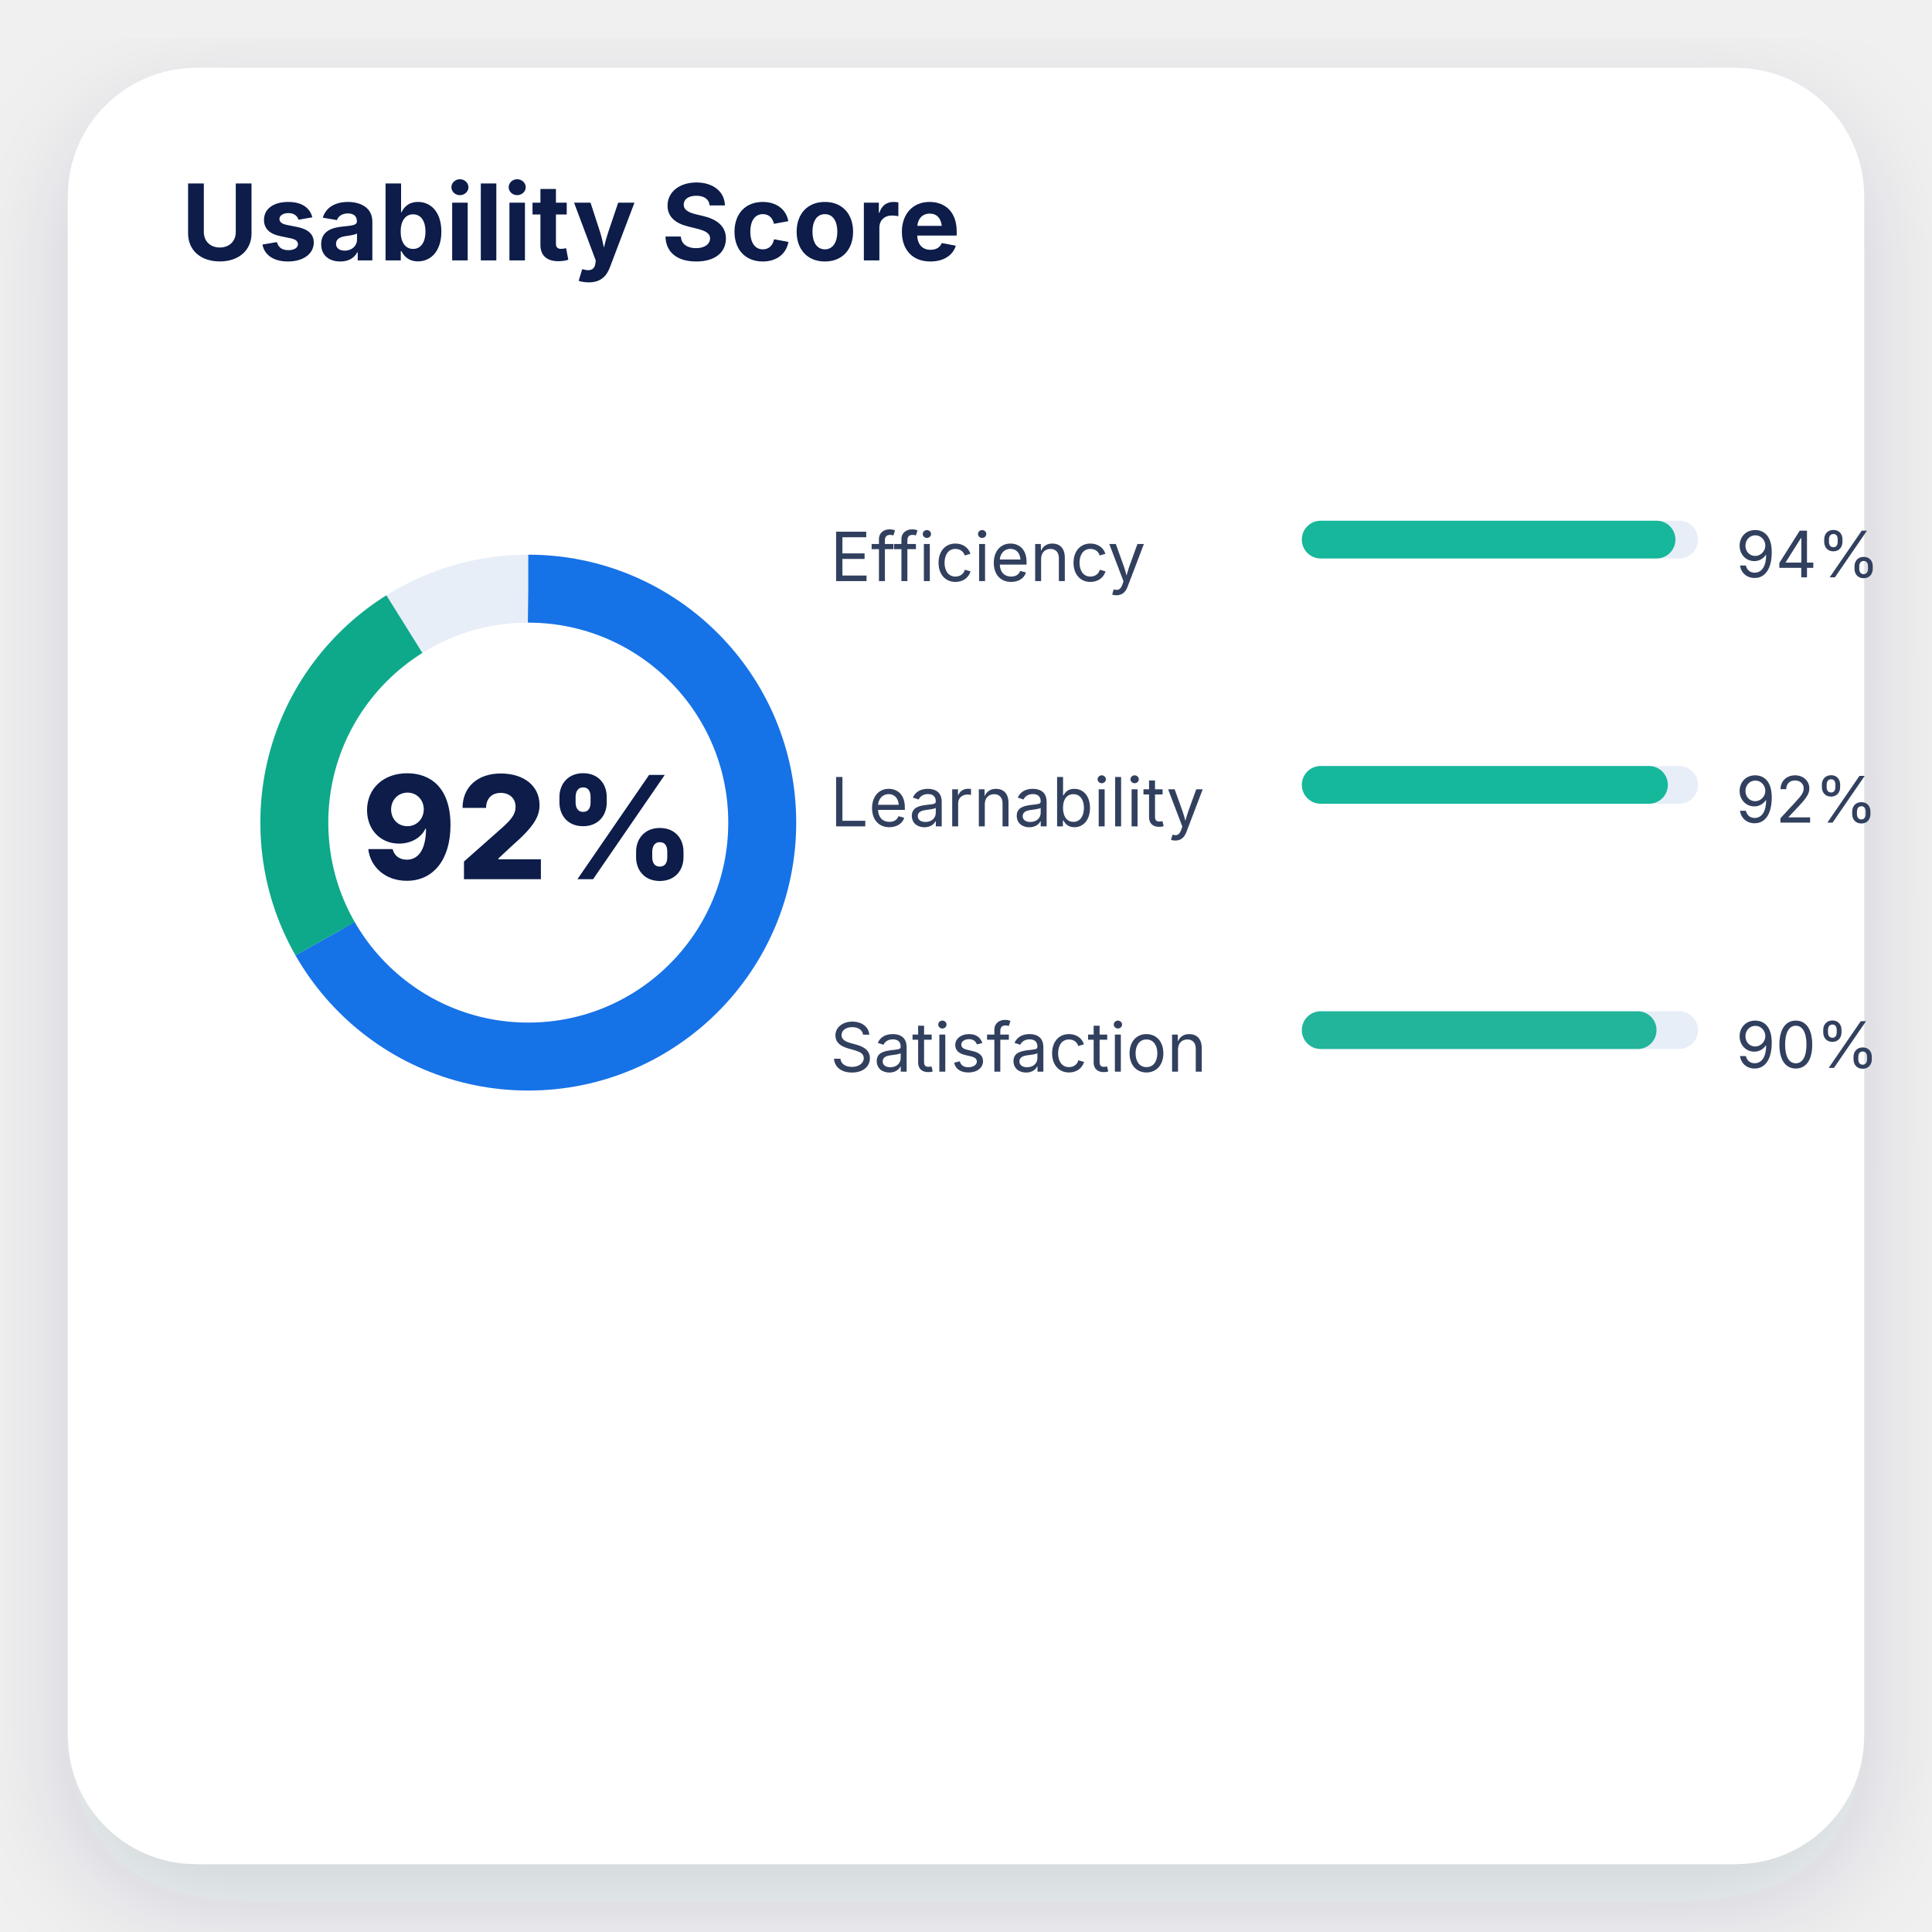
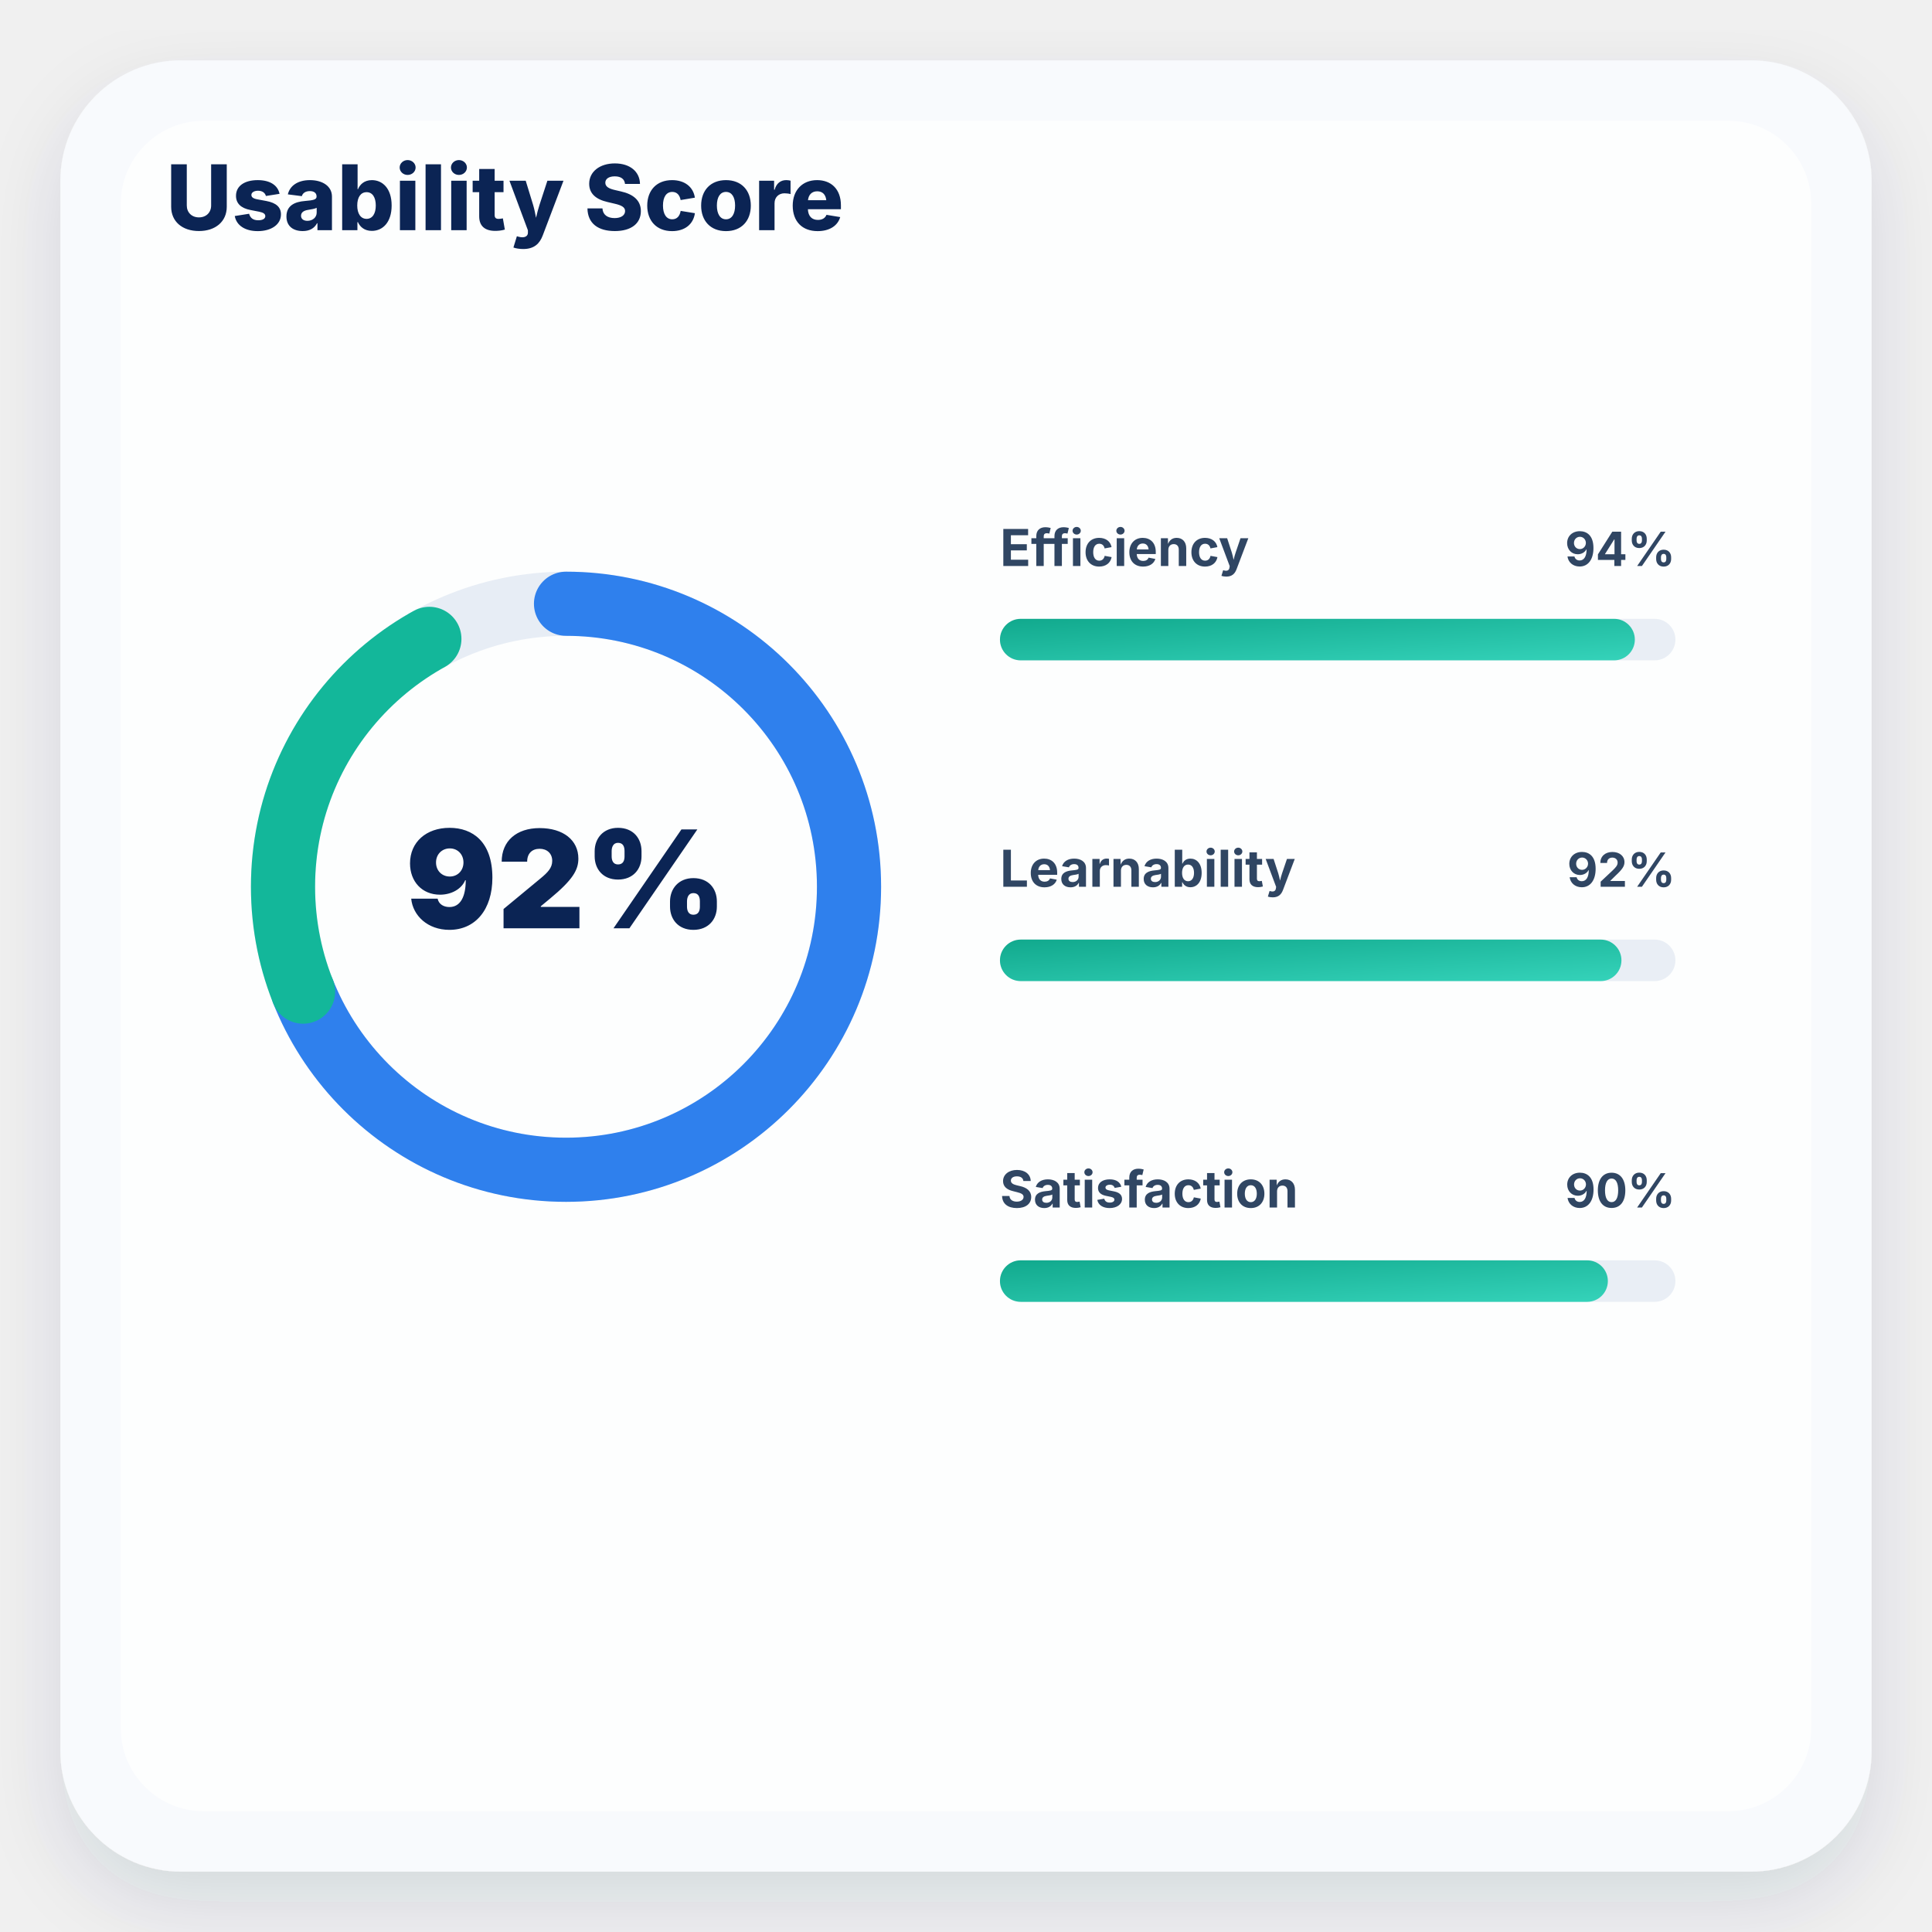
- <svg xmlns="http://www.w3.org/2000/svg" width="512" height="512" viewBox="0 0 512 512">
+ <svg xmlns="http://www.w3.org/2000/svg" width="1024" height="1024" viewBox="0 0 1024 1024">
  <defs>
-     <linearGradient id="blue" x1="0" x2="1">
-       <stop stop-color="#1474E8" />
-       <stop offset="1" stop-color="#287CF4" />
+     <linearGradient id="blueGrad" x1="0" y1="0" x2="1" y2="1">
+       <stop offset="0%" stop-color="#2F80ED" />
+       <stop offset="100%" stop-color="#4EA5FF" />
    </linearGradient>
-     <linearGradient id="teal" x1="0" x2="1">
-       <stop stop-color="#08A88D" />
-       <stop offset="1" stop-color="#21D0B0" />
+     <linearGradient id="tealGrad" x1="0" y1="0" x2="1" y2="1">
+       <stop offset="0%" stop-color="#11A98D" />
+       <stop offset="100%" stop-color="#35D3BA" />
    </linearGradient>
-     <linearGradient id="purple" x1="0" x2="1">
-       <stop stop-color="#654CF0" />
-       <stop offset="1" stop-color="#9B76FF" />
+     <linearGradient id="purpleGrad" x1="0" y1="0" x2="1" y2="1">
+       <stop offset="0%" stop-color="#6654E8" />
+       <stop offset="100%" stop-color="#9A7CFF" />
    </linearGradient>
-     <linearGradient id="pink" x1="0" x2="1">
-       <stop stop-color="#FF5C86" />
-       <stop offset="1" stop-color="#FF9AB2" />
-     </linearGradient>
-     <linearGradient id="navy" x1="0" y1="0" x2="1" y2="1">
-       <stop stop-color="#061947" />
-       <stop offset="1" stop-color="#0D3974" />
-     </linearGradient>
-     <radialGradient id="glow">
-       <stop stop-color="#28D4FF" stop-opacity=".52" />
-       <stop offset="1" stop-color="#28D4FF" stop-opacity="0" />
-     </radialGradient>
-     <filter id="shadow" x="-50%" y="-50%" width="200%" height="200%">
-       <feDropShadow dx="0" dy="10" stdDeviation="14" flood-color="#0D2B5B" flood-opacity=".14" />
-     </filter>
-     <filter id="deepShadow" x="-50%" y="-50%" width="200%" height="200%">
-       <feDropShadow dx="0" dy="20" stdDeviation="24" flood-color="#04132F" flood-opacity=".25" />
+     <filter id="cardShadow" x="-20%" y="-20%" width="140%" height="140%">
+       <feDropShadow dx="0" dy="16" stdDeviation="20" flood-color="#102A56" flood-opacity=".12" />
    </filter>
  </defs>
-   <g filter="url(#shadow)">
-     <rect x="18" y="18" width="476" height="476" rx="34" fill="#fff" />
-     <text x="48" y="69" font-family="Inter,Arial" font-size="28" font-weight="700" fill="#071B49">Usability Score</text>
-     <g transform="translate(48,114)">
-       <circle cx="92" cy="104" r="62" fill="none" stroke="#E7EEF7" stroke-width="18" />
-       <circle cx="92" cy="104" r="62" fill="none" stroke="#1672E7" stroke-width="18" stroke-dasharray="260 390" transform="rotate(-90 92 104)" />
-       <circle cx="92" cy="104" r="62" fill="none" stroke="#10A98A" stroke-width="18" stroke-dasharray="95 390" stroke-dashoffset="-260" transform="rotate(-90 92 104)" />
-       <text x="92" y="119" text-anchor="middle" font-family="Inter,Arial" font-size="38" font-weight="800" fill="#071B49">92%</text>
-     </g>
-     <g transform="translate(220,126)" font-family="Inter,Arial">
-       <text x="0" y="28" font-size="18" fill="#33415E">Efficiency</text>
-       <rect x="125" y="12" width="105" height="10" rx="5" fill="#E7EEF8" />
-       <rect x="125" y="12" width="99" height="10" rx="5" fill="#14B79A" />
-       <text x="240" y="27" font-size="17" fill="#33415E">94%</text>
-       <text x="0" y="93" font-size="18" fill="#33415E">Learnability</text>
-       <rect x="125" y="77" width="105" height="10" rx="5" fill="#E7EEF8" />
-       <rect x="125" y="77" width="97" height="10" rx="5" fill="#18B89C" />
-       <text x="240" y="92" font-size="17" fill="#33415E">92%</text>
-       <text x="0" y="158" font-size="18" fill="#33415E">Satisfaction</text>
-       <rect x="125" y="142" width="105" height="10" rx="5" fill="#E7EEF8" />
-       <rect x="125" y="142" width="94" height="10" rx="5" fill="#20B59B" />
-       <text x="240" y="157" font-size="17" fill="#33415E">90%</text>
-     </g>
+   <g filter="url(#cardShadow)">
+     <rect x="32" y="32" width="960" height="960" rx="64" fill="#F8FAFD" />
  </g>
+   <rect x="64" y="64" width="896" height="896" rx="44" fill="#FFFFFF" opacity=".72" />
+   <text x="88" y="122" font-family="Inter,Arial,sans-serif" font-size="48" font-weight="800" fill="#0B2454">Usability Score</text>
+   <circle cx="300" cy="470" r="150" fill="none" stroke="#E7EDF5" stroke-width="34" />
+   <circle cx="300" cy="470" r="150" fill="none" stroke="#2F80ED" stroke-width="34" stroke-linecap="round" stroke-dasharray="650 943" transform="rotate(-90 300 470)" />
+   <circle cx="300" cy="470" r="150" fill="none" stroke="#13B79A" stroke-width="34" stroke-linecap="round" stroke-dasharray="217 943" stroke-dashoffset="-650" transform="rotate(-90 300 470)" />
+   <text x="300" y="492" text-anchor="middle" font-family="Inter,Arial,sans-serif" font-size="72" font-weight="850" fill="#0B2454">92%</text>
+   <text x="530" y="300" font-family="Inter,Arial,sans-serif" font-size="27" font-weight="650" fill="#304663">Efficiency</text>
+   <text x="888" y="300" text-anchor="end" font-family="Inter,Arial,sans-serif" font-size="25" font-weight="700" fill="#304663">94%</text>
+   <rect x="530" y="328" width="358" height="22" rx="11" fill="#E9EEF5" />
+   <rect x="530" y="328" width="336.5" height="22" rx="11" fill="url(#tealGrad)" />
+   <text x="530" y="470" font-family="Inter,Arial,sans-serif" font-size="27" font-weight="650" fill="#304663">Learnability</text>
+   <text x="888" y="470" text-anchor="end" font-family="Inter,Arial,sans-serif" font-size="25" font-weight="700" fill="#304663">92%</text>
+   <rect x="530" y="498" width="358" height="22" rx="11" fill="#E9EEF5" />
+   <rect x="530" y="498" width="329.4" height="22" rx="11" fill="url(#tealGrad)" />
+   <text x="530" y="640" font-family="Inter,Arial,sans-serif" font-size="27" font-weight="650" fill="#304663">Satisfaction</text>
+   <text x="888" y="640" text-anchor="end" font-family="Inter,Arial,sans-serif" font-size="25" font-weight="700" fill="#304663">90%</text>
+   <rect x="530" y="668" width="358" height="22" rx="11" fill="#E9EEF5" />
+   <rect x="530" y="668" width="322.2" height="22" rx="11" fill="url(#tealGrad)" />
</svg>
